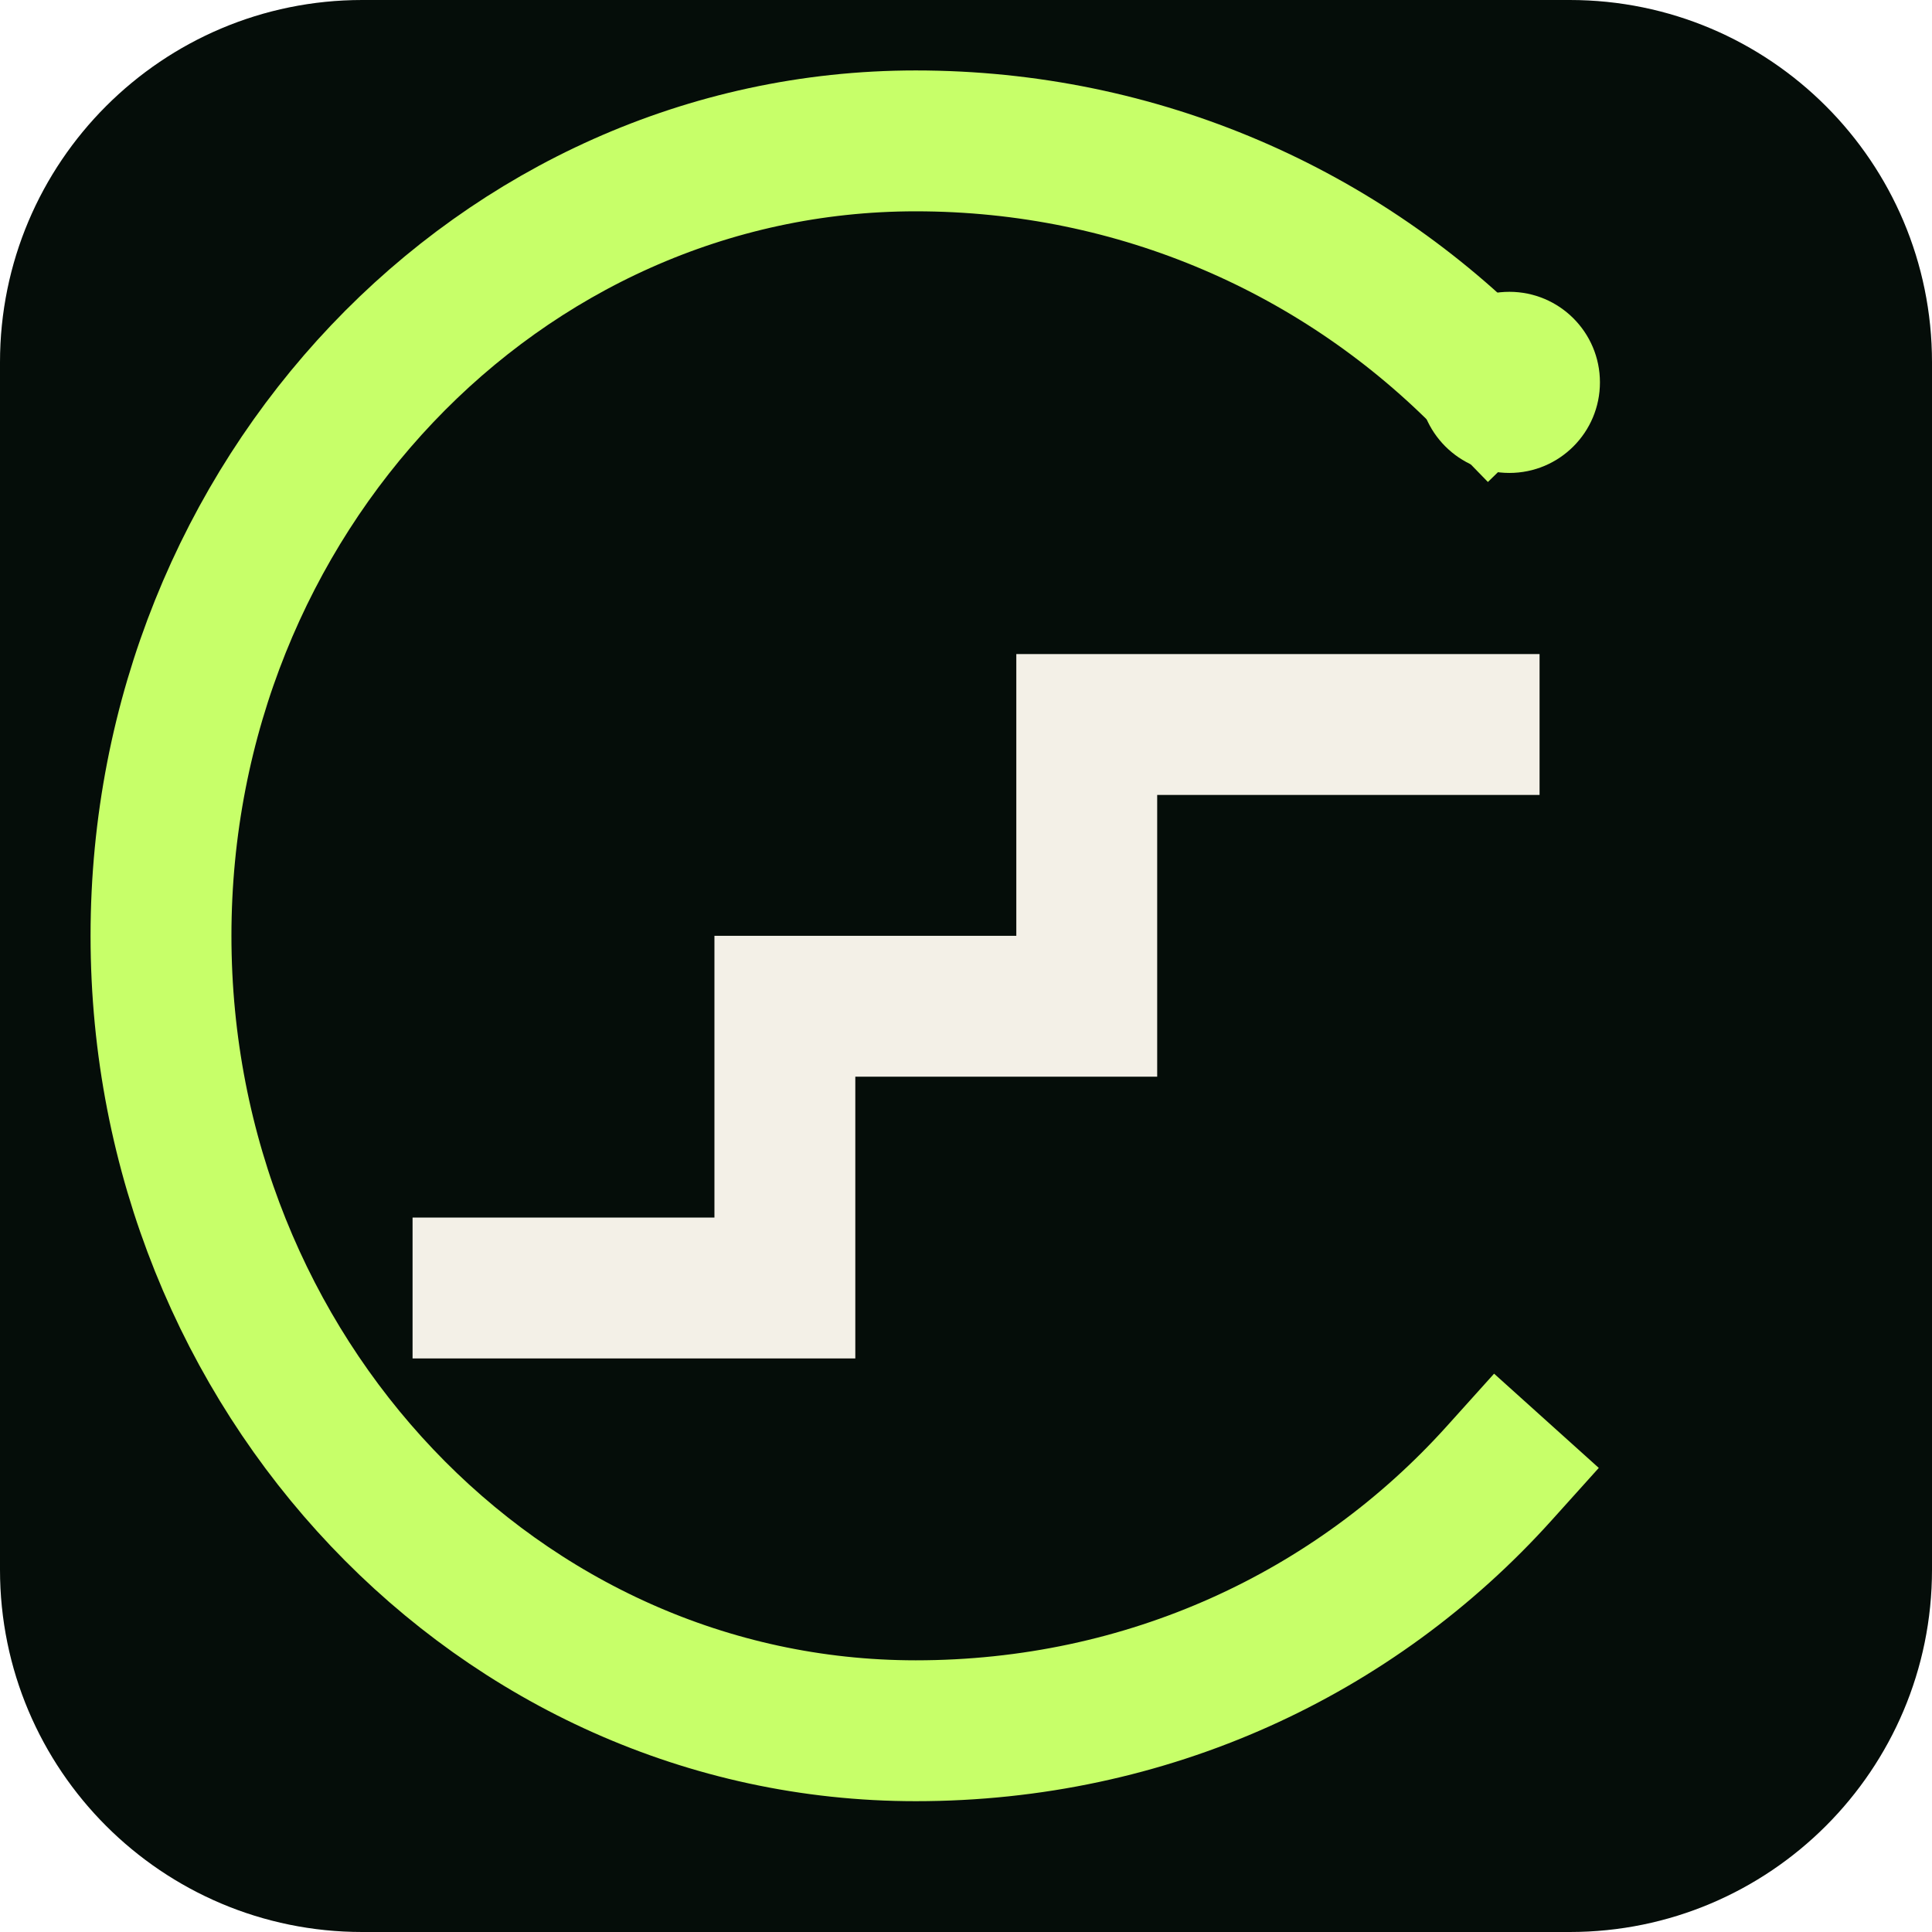
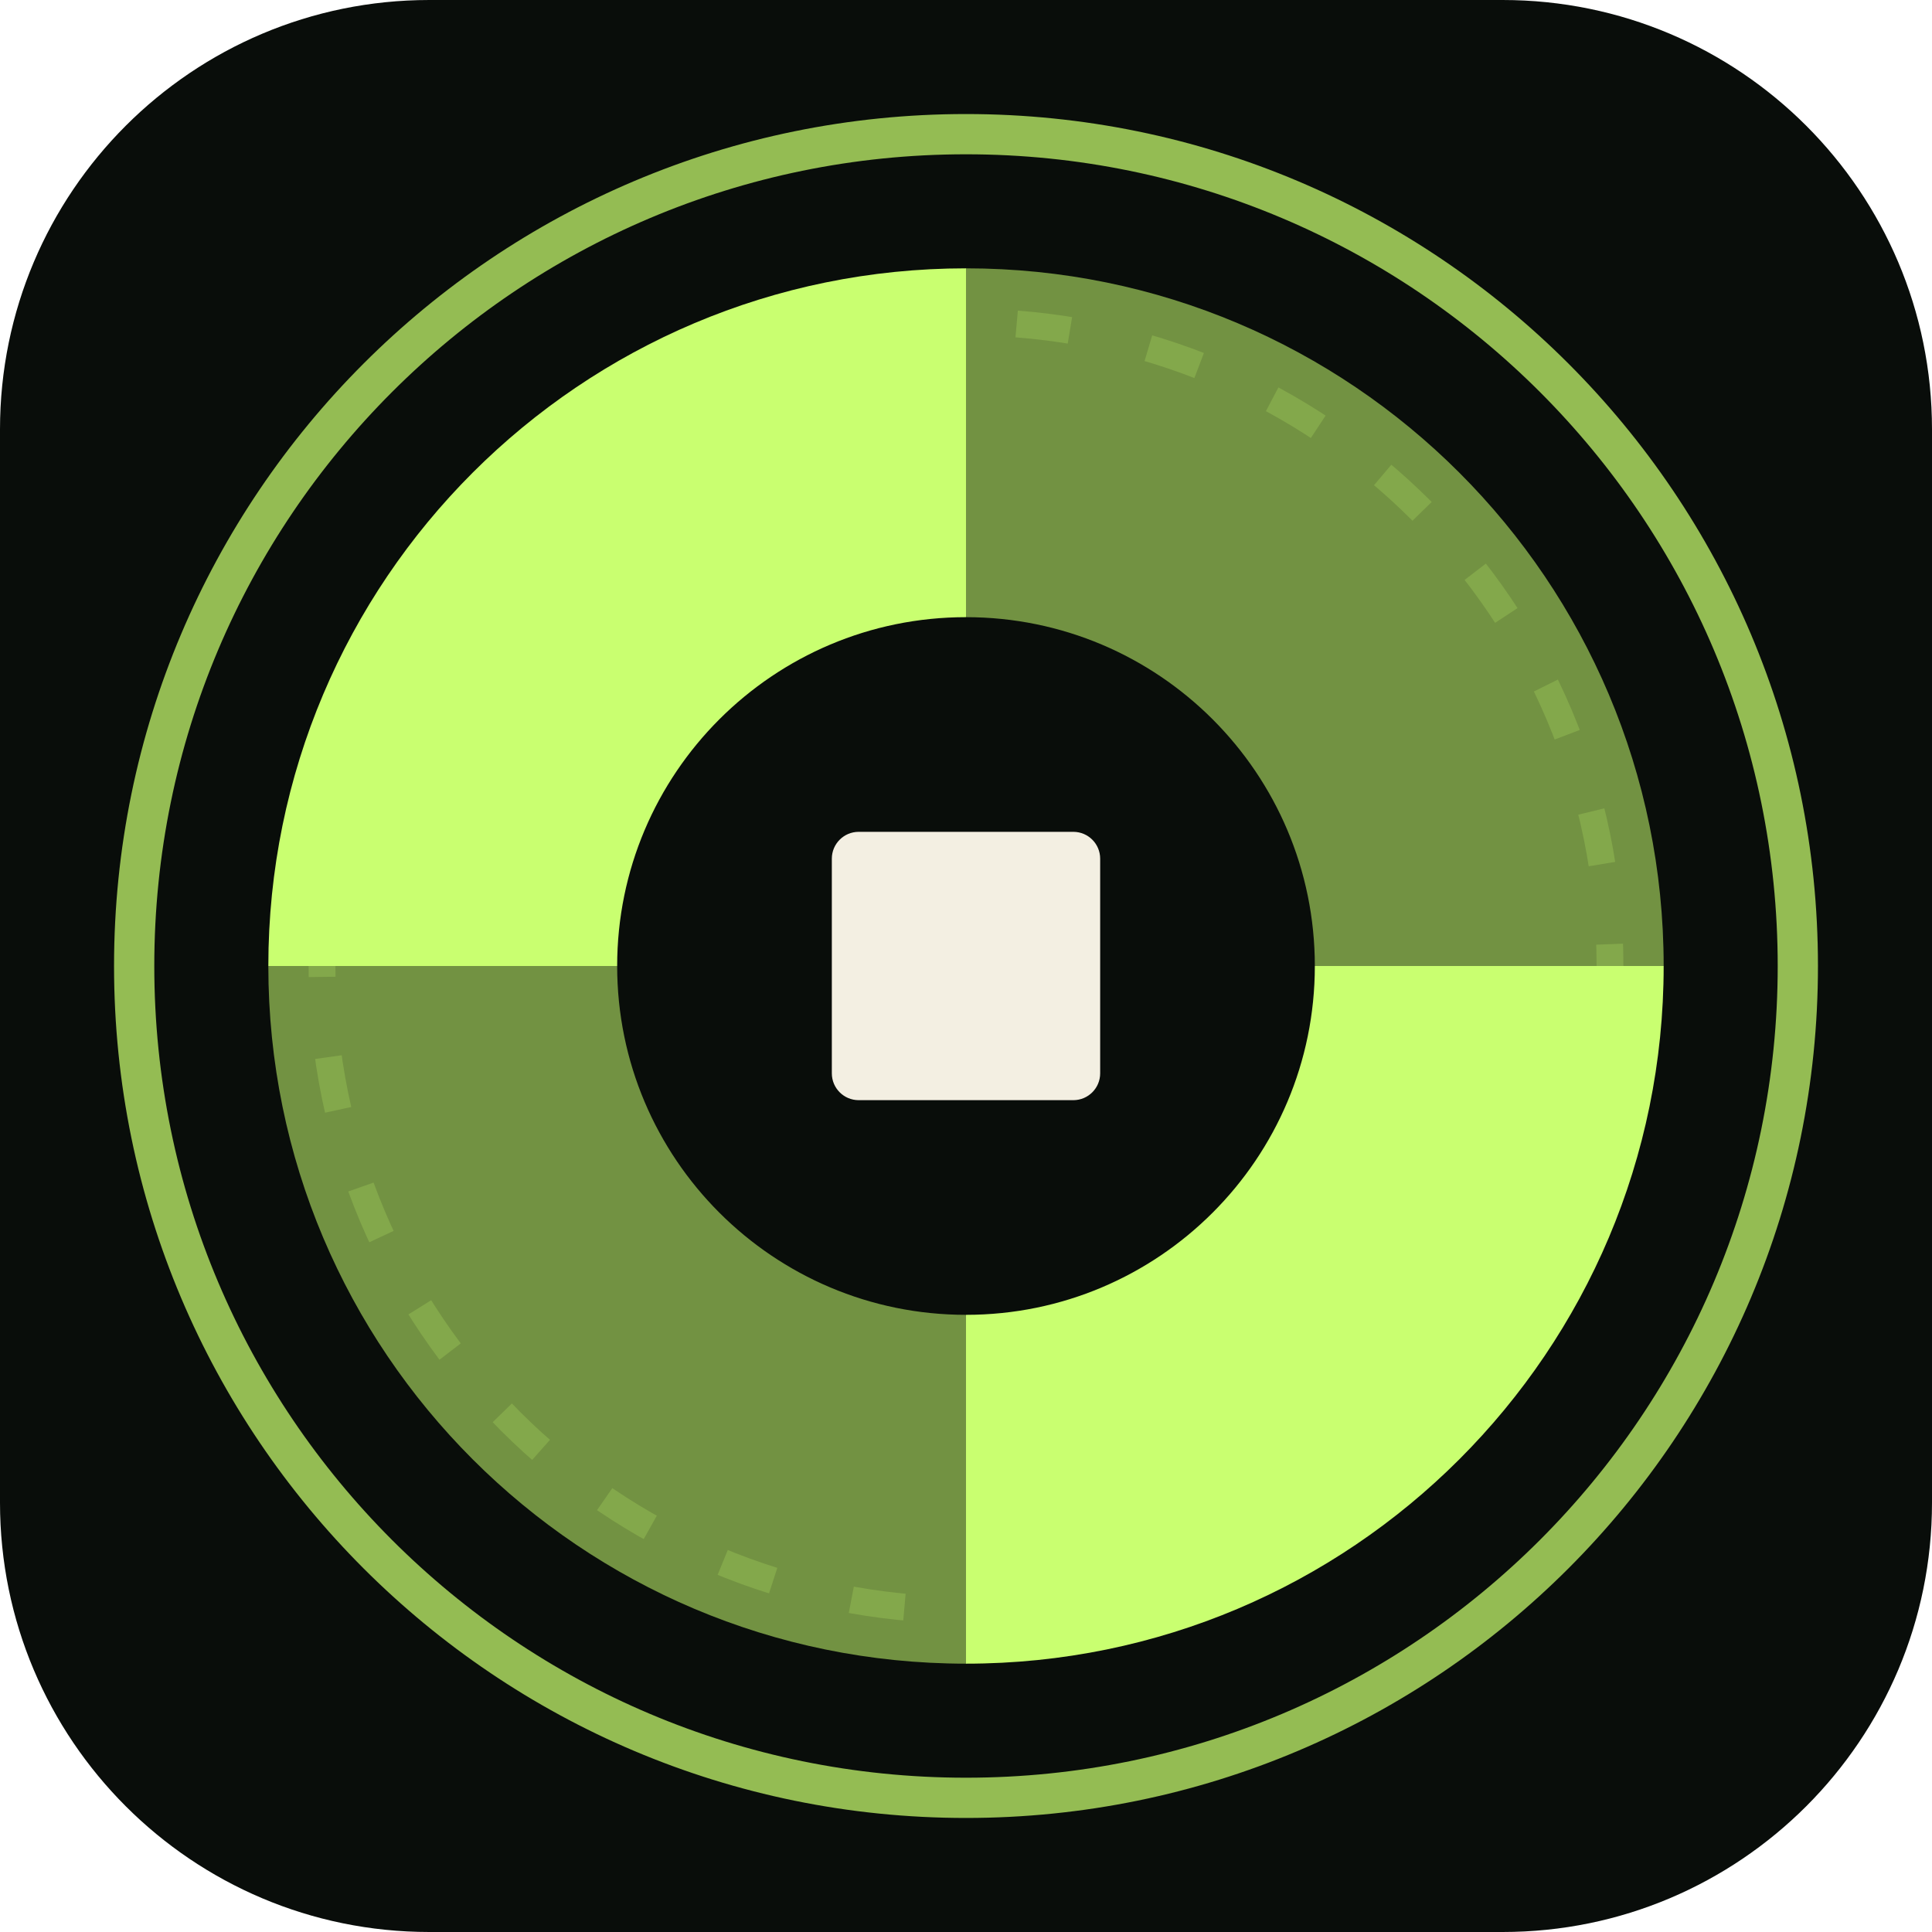
- <svg xmlns="http://www.w3.org/2000/svg" viewBox="0 0 96 96" fill="none">
-   <rect width="96" height="96" rx="18" fill="#050D09" />
-   <path d="M74 19C66.7 11.5 56.6 7 45.5 7C24.8 7 8 24.7 8 46.5C8 68.3 24.8 86 45.5 86C57 86 67.3 81.2 74.5 73.2" stroke="#C7FF69" stroke-width="7" stroke-linecap="square" />
-   <path d="M24 64H39V50H54V36H73" stroke="#F3F0E7" stroke-width="7" stroke-linecap="square" stroke-linejoin="miter" />
-   <circle cx="75" cy="19" r="4.5" fill="#C7FF69" />
+ <svg xmlns="http://www.w3.org/2000/svg" viewBox="0 0 72 72" fill="none">
+   <rect width="72" height="72" rx="16" fill="#090D0A" />
+   <circle cx="36" cy="36" r="31" stroke="#C9FF70" stroke-opacity=".72" stroke-width="1.5" />
+   <circle cx="36" cy="36" r="24" stroke="#C9FF70" stroke-opacity=".2" stroke-width="1" stroke-dasharray="2 3" />
+   <path d="M36 10A26 26 0 0 0 10 36h13a13 13 0 0 1 13-13V10Z" fill="#C9FF70" />
+   <path d="M62 36A26 26 0 0 0 36 10v13a13 13 0 0 1 13 13h13Z" fill="#C9FF70" opacity=".55" />
+   <path d="M36 62A26 26 0 0 0 62 36H49a13 13 0 0 1-13 13v13Z" fill="#C9FF70" />
+   <path d="M10 36A26 26 0 0 0 36 62V49a13 13 0 0 1-13-13H10Z" fill="#C9FF70" opacity=".55" />
+   <rect x="31" y="31" width="10" height="10" rx="1" fill="#F3EFE2" />
</svg>
